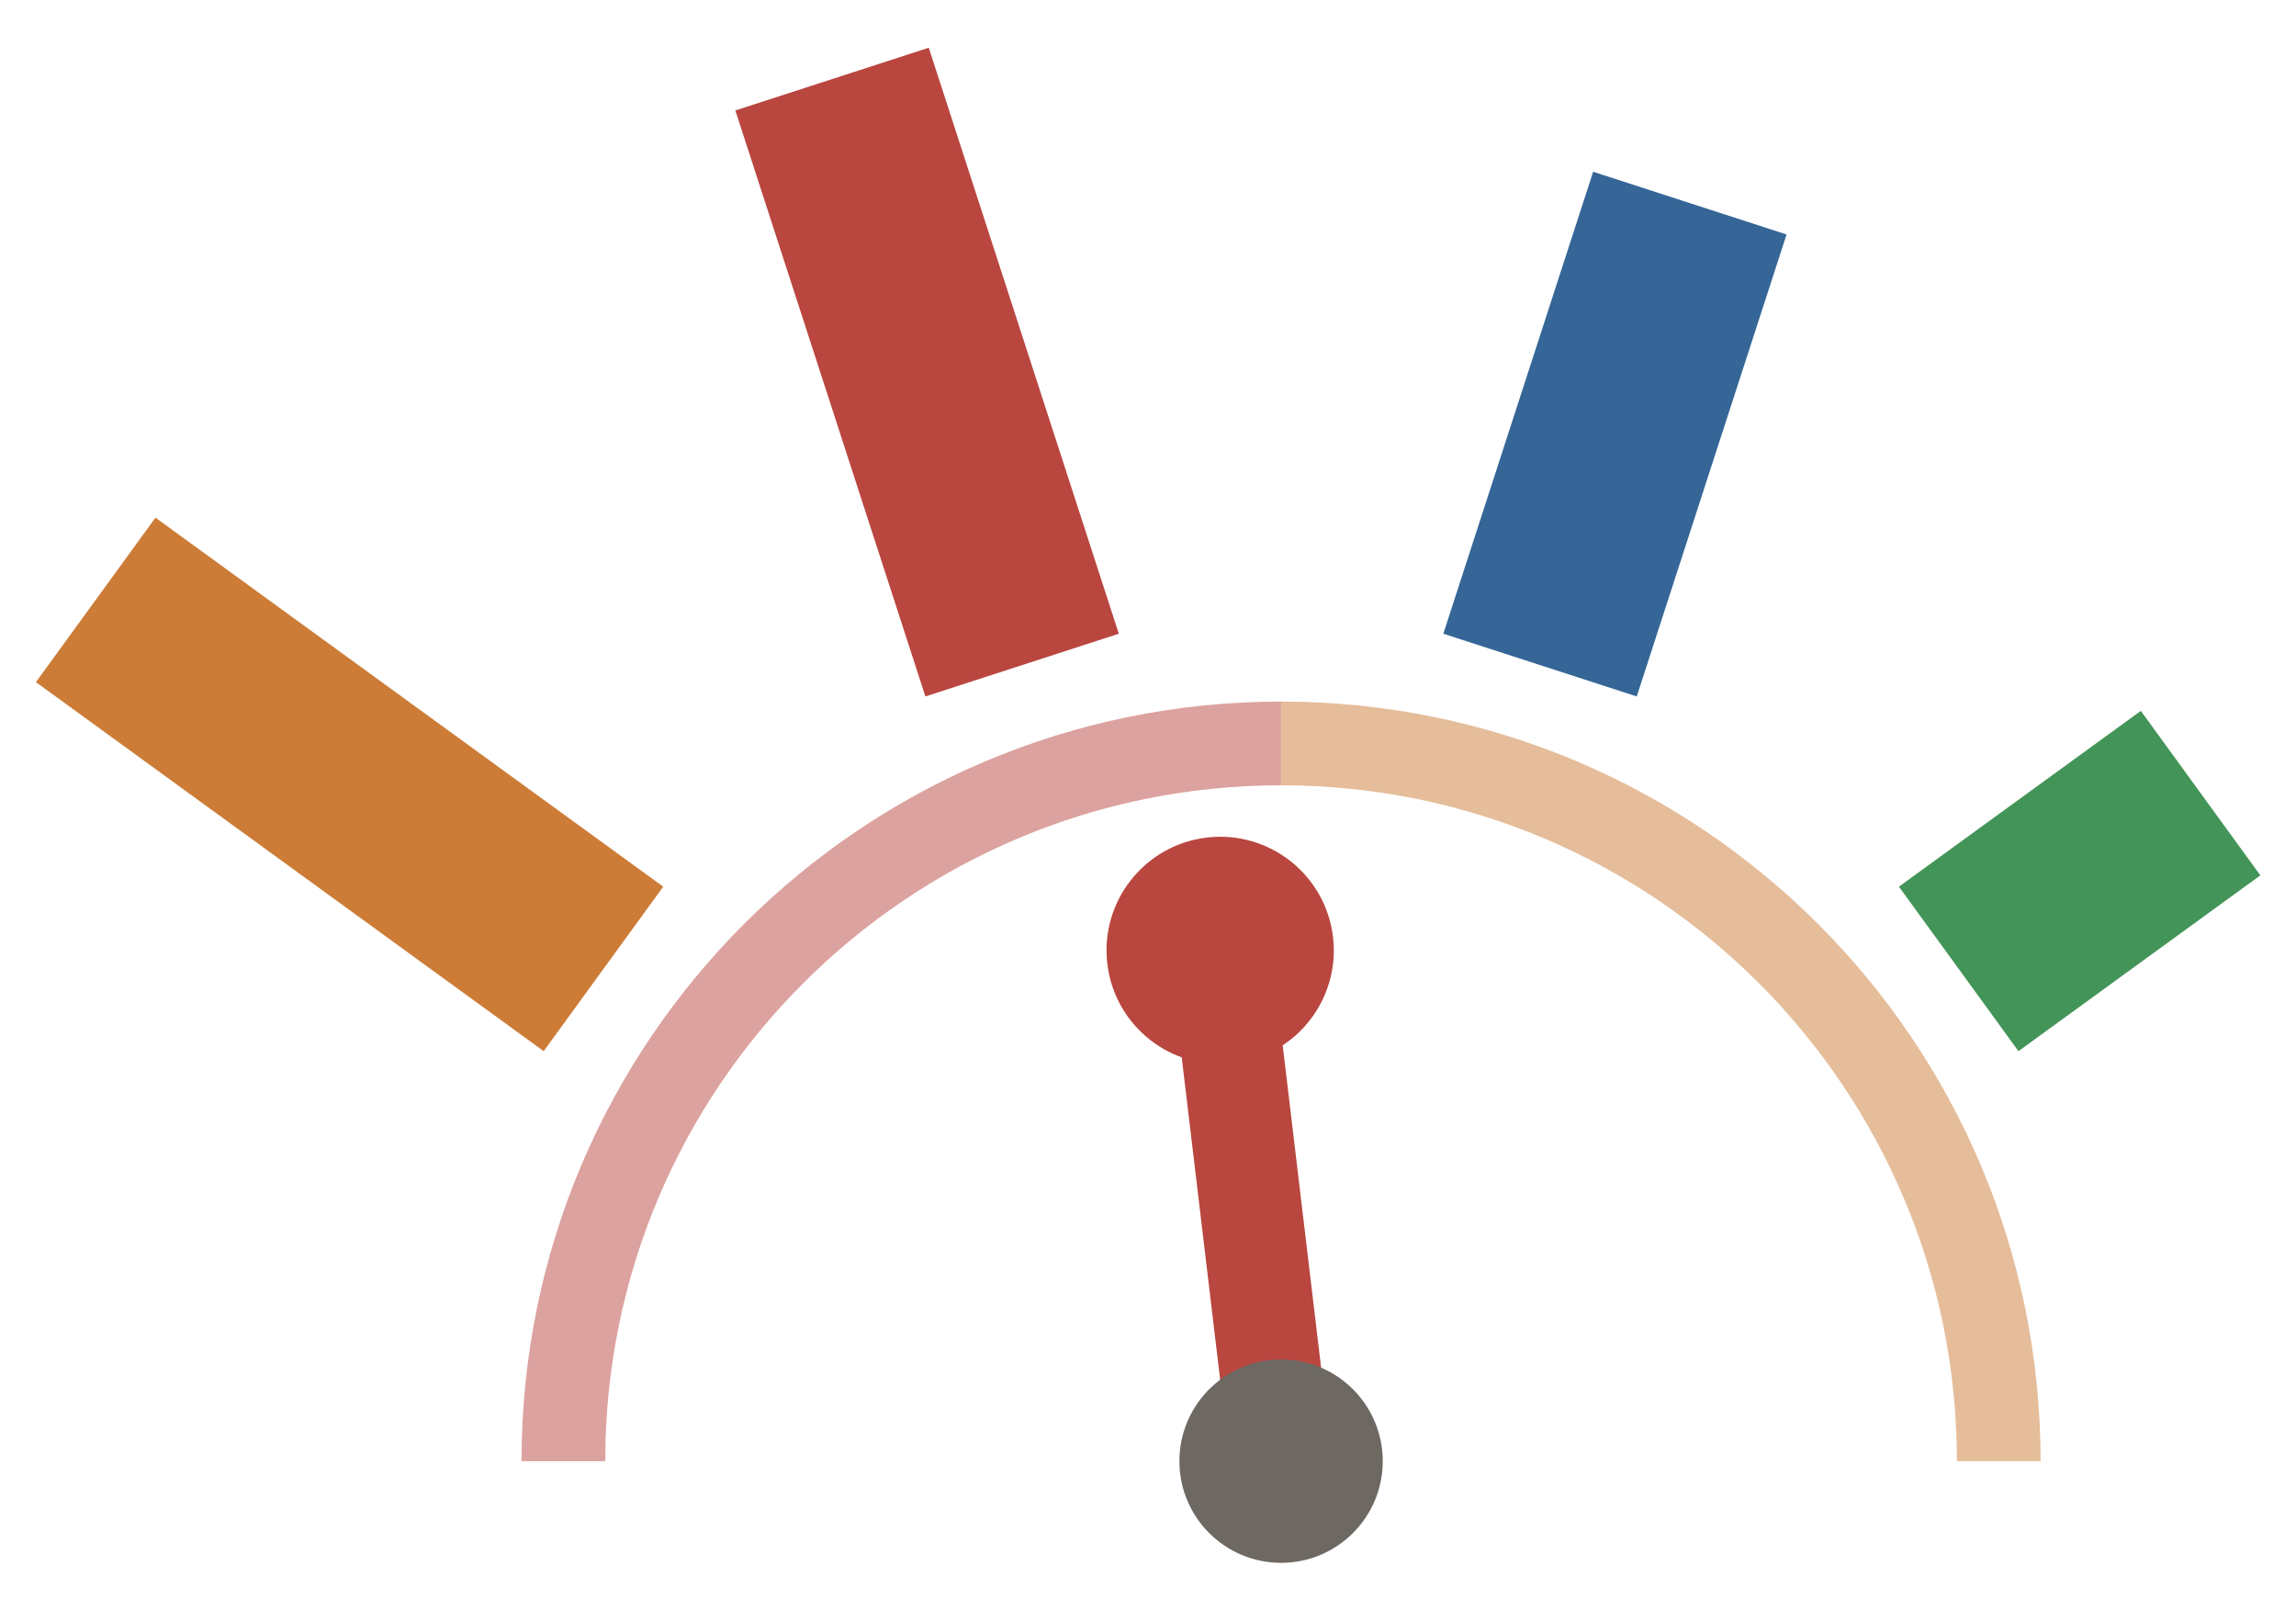
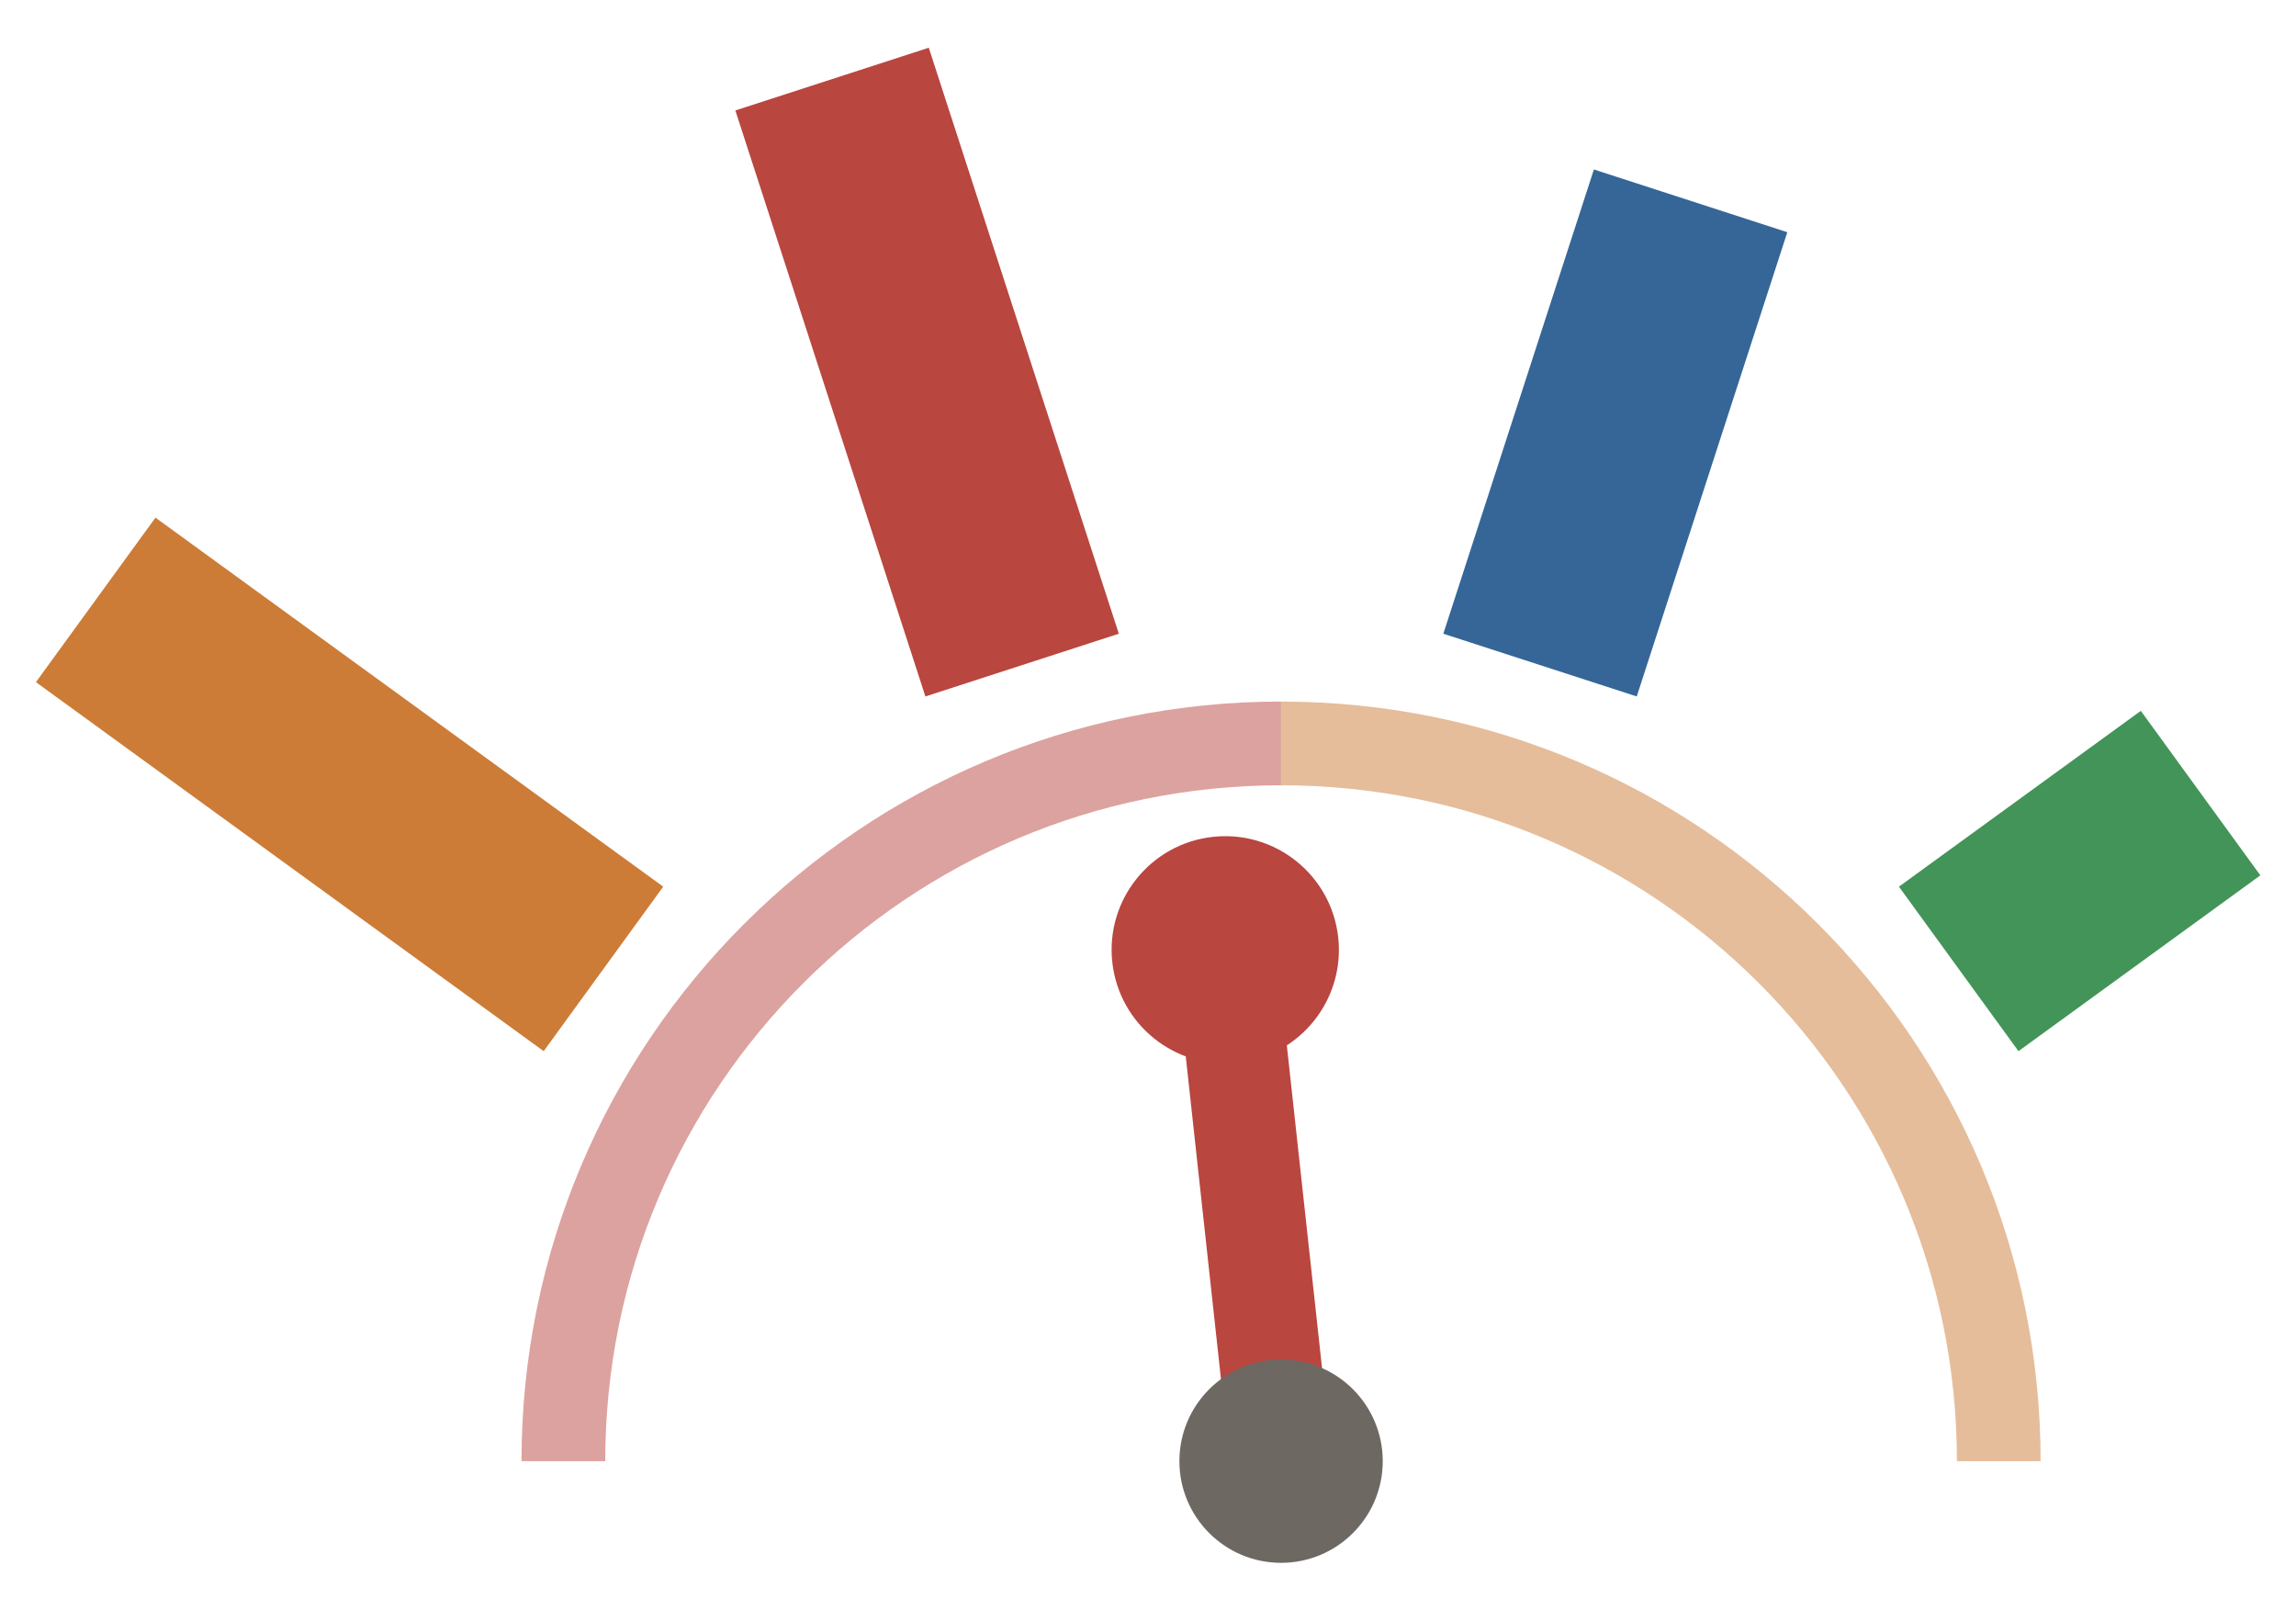
<svg xmlns="http://www.w3.org/2000/svg" viewBox="0.58 0.07 38.39 26.73">
  <path d="M 10 24.5 A 12 12 0 0 1 22 12.5" fill="none" stroke="#b9463f" stroke-width="1.4" opacity="0.5" />
  <path d="M 22 12.5 A 12 12 0 0 1 34 24.5" fill="none" stroke="#cc7c37" stroke-width="1.4" opacity="0.5" />
  <line x1="10.67" y1="16.27" x2="2.18" y2="10.1" stroke="#cc7c37" stroke-width="3.4" stroke-linecap="butt" stroke-dasharray="10.5 10.5" />
  <line x1="17.67" y1="11.19" x2="14.43" y2="1.2" stroke="#b9463f" stroke-width="3.4" stroke-linecap="butt" stroke-dasharray="10.3 10.5" />
-   <line x1="26.33" y1="11.19" x2="29.57" y2="1.2" stroke="#356697" stroke-width="3.4" stroke-linecap="butt" stroke-dasharray="8.12 10.5" />
+   <line x1="26.33" y1="11.19" x2="29.57" y2="1.2" stroke="#356697" stroke-width="3.4" stroke-linecap="butt" stroke-dasharray="8.16 10.5" />
  <line x1="33.33" y1="16.27" x2="41.82" y2="10.1" stroke="#439458" stroke-width="3.4" stroke-linecap="butt" stroke-dasharray="5 10.5" />
  <g transform="translate(22, 24.5)">
-     <g transform="rotate(-6.8)">
+     <g transform="rotate(-6.23)">
      <line x1="0" y1="0" x2="0" y2="-8.6" stroke="#b9463f" stroke-width="1.7" stroke-linecap="round" />
      <circle cx="0" cy="-8.6" r="1.9" fill="#b9463f" />
    </g>
  </g>
  <circle cx="22" cy="24.5" r="1.7" fill="#6e6863" />
</svg>
